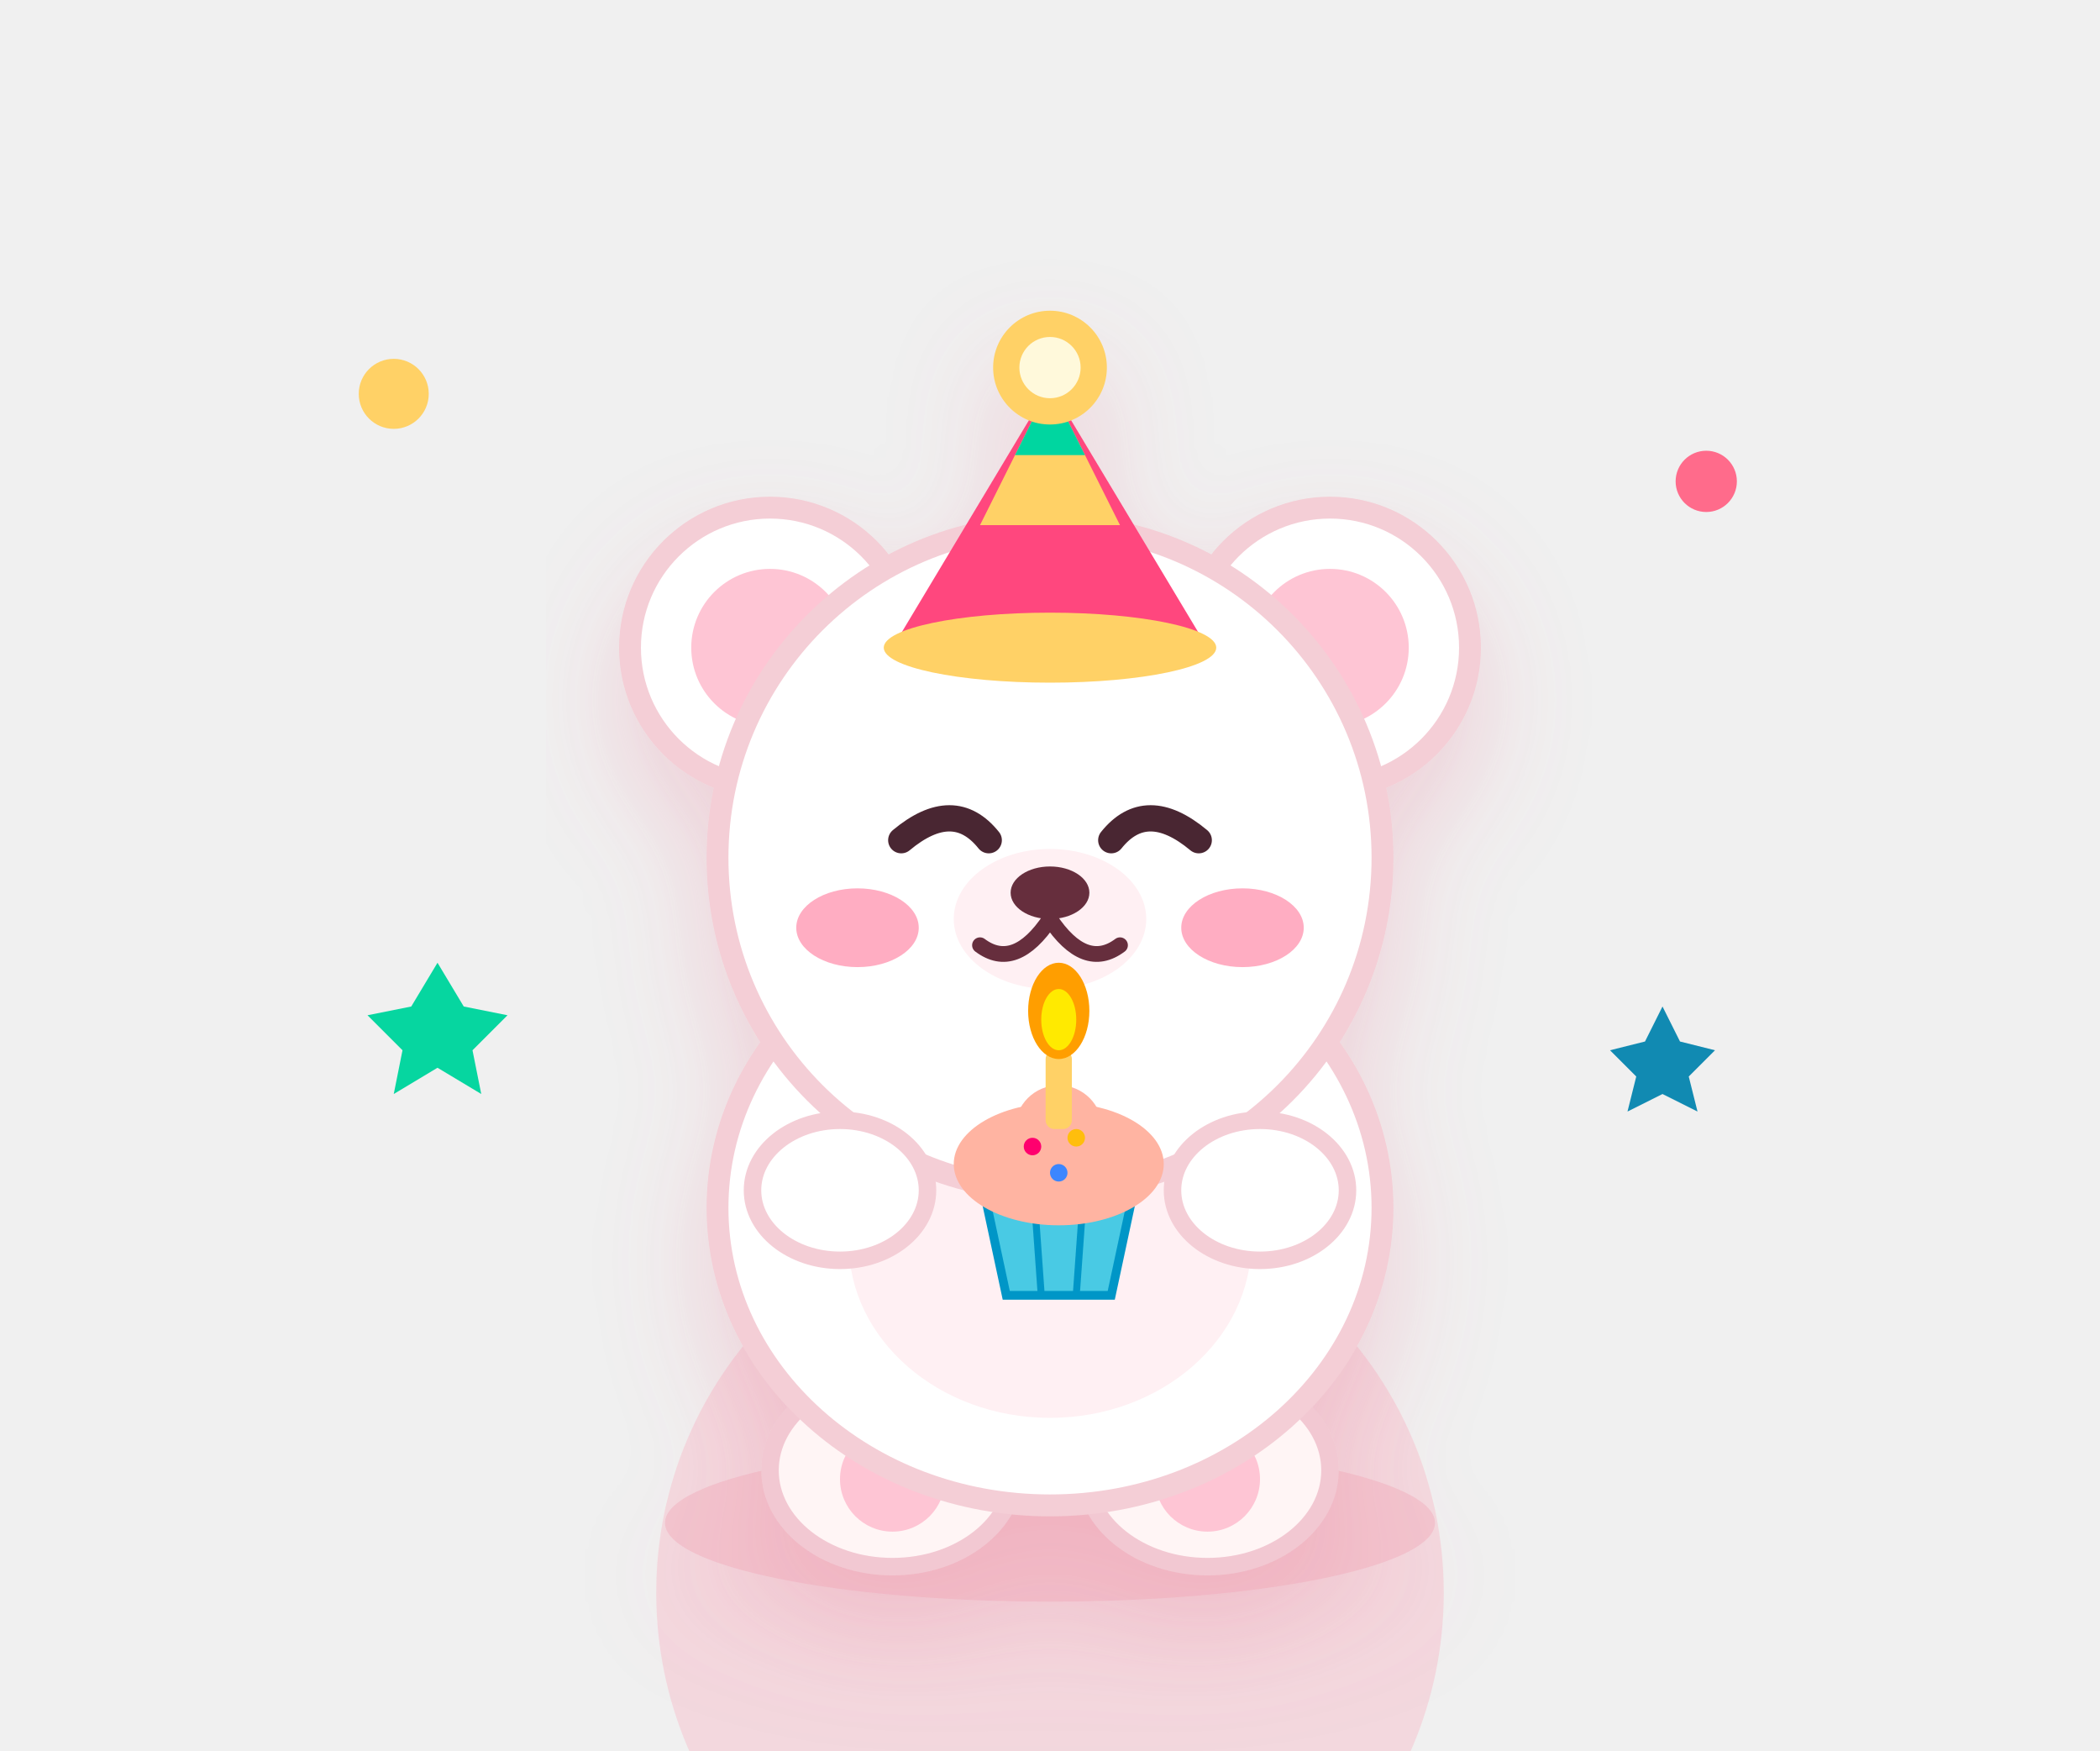
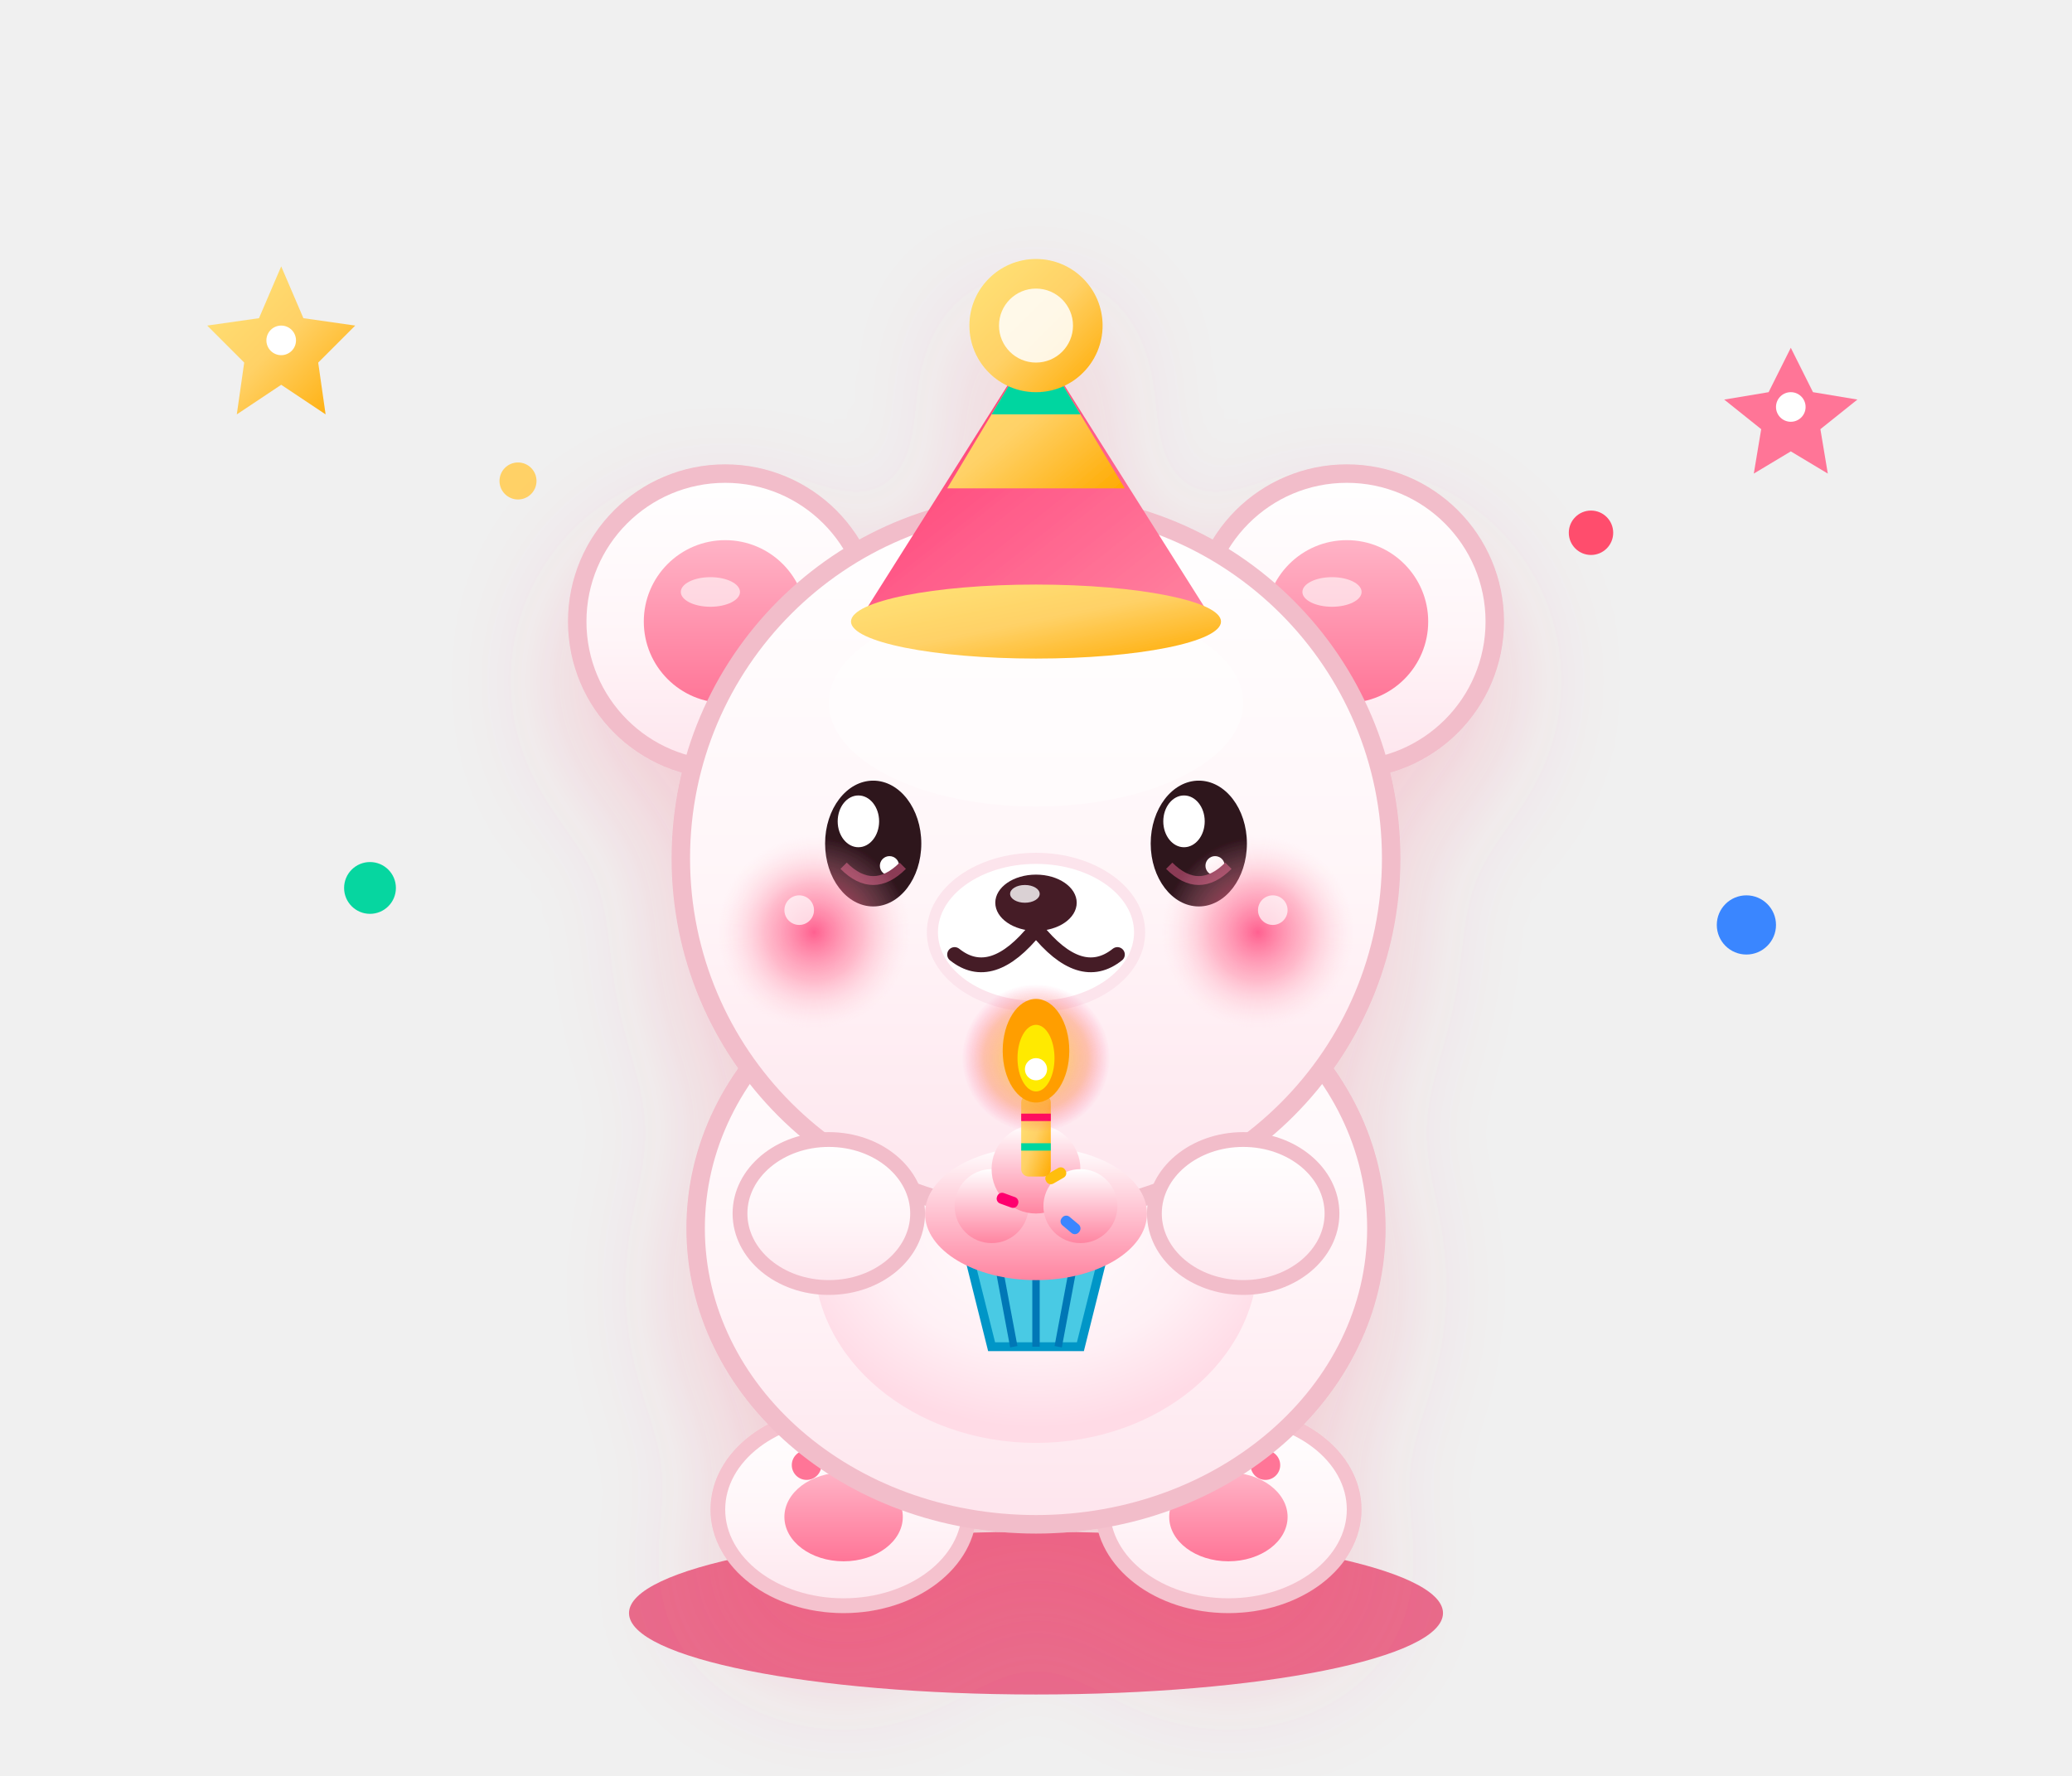
- <svg xmlns="http://www.w3.org/2000/svg" viewBox="0 0 240 200" width="240" height="200">
+ <svg xmlns="http://www.w3.org/2000/svg" viewBox="0 0 280 240" width="280" height="240">
  <defs>
+     <linearGradient id="furGrad" x1="0%" y1="0%" x2="0%" y2="100%">
+       <stop offset="0%" stop-color="#ffffff" />
+       <stop offset="55%" stop-color="#fff5f8" />
+       <stop offset="100%" stop-color="#fee5ed" />
+     </linearGradient>
+     <radialGradient id="bellyGrad" cx="50%" cy="38%" r="58%">
+       <stop offset="0%" stop-color="#ffffff" />
+       <stop offset="65%" stop-color="#fff0f5" />
+       <stop offset="100%" stop-color="#ffdbe6" />
+     </radialGradient>
+     <linearGradient id="innerEarGrad" x1="0%" y1="0%" x2="0%" y2="100%">
+       <stop offset="0%" stop-color="#ffb3c6" />
+       <stop offset="100%" stop-color="#ff7597" />
+     </linearGradient>
+     <radialGradient id="blushGrad" cx="50%" cy="50%" r="50%">
+       <stop offset="0%" stop-color="#ff477e" stop-opacity="0.85" />
+       <stop offset="50%" stop-color="#ff7597" stop-opacity="0.45" />
+       <stop offset="100%" stop-color="#ffccd5" stop-opacity="0" />
+     </radialGradient>
+     <linearGradient id="hatGrad" x1="0%" y1="0%" x2="100%" y2="100%">
+       <stop offset="0%" stop-color="#ff2e63" />
+       <stop offset="50%" stop-color="#ff5c8a" />
+       <stop offset="100%" stop-color="#ff85a1" />
+     </linearGradient>
+     <linearGradient id="goldGrad" x1="0%" y1="0%" x2="100%" y2="100%">
+       <stop offset="0%" stop-color="#ffe478" />
+       <stop offset="50%" stop-color="#ffd166" />
+       <stop offset="100%" stop-color="#ffaa00" />
+     </linearGradient>
+     <linearGradient id="frostingGrad" x1="0%" y1="0%" x2="0%" y2="100%">
+       <stop offset="0%" stop-color="#ffffff" />
+       <stop offset="50%" stop-color="#ffc2d1" />
+       <stop offset="100%" stop-color="#ff85a1" />
+     </linearGradient>
+     <radialGradient id="flameGlow" cx="50%" cy="50%" r="50%">
+       <stop offset="0%" stop-color="#fff7a1" stop-opacity="1" />
+       <stop offset="30%" stop-color="#ffbe0b" stop-opacity="0.9" />
+       <stop offset="70%" stop-color="#fb5607" stop-opacity="0.5" />
+       <stop offset="100%" stop-color="#ff006e" stop-opacity="0" />
+     </radialGradient>
+     <filter id="premiumGlow" x="-20%" y="-20%" width="140%" height="140%">
+       <feDropShadow dx="0" dy="8" stdDeviation="8" flood-color="#ff4d6d" flood-opacity="0.22" />
+     </filter>
+     <filter id="softGlowLight" x="-20%" y="-20%" width="140%" height="140%">
+       <feGaussianBlur stdDeviation="3" result="blur" />
+       <feComposite in="SourceGraphic" in2="blur" operator="over" />
+     </filter>
    <style>
-       @keyframes jump {
-         0%, 100% { transform: translateY(0px) scale(1, 1); }
-         30% { transform: translateY(-24px) scale(0.96, 1.04); }
-         55% { transform: translateY(4px) scale(1.06, 0.94); }
-         70% { transform: translateY(-8px) scale(0.98, 1.02); }
-       }
-       @keyframes flame {
-         0%, 100% { transform: scale(1) rotate(-2deg); }
-         50% { transform: scale(1.18, 0.9) rotate(3deg); }
-       }
-       @keyframes hatSway {
+       @keyframes bearJump {
+         0%, 100% {
+           transform: translateY(0px) scale(1, 1);
+         }
+         25% {
+           transform: translateY(-28px) scale(0.97, 1.05);
+         }
+         50% {
+           transform: translateY(-34px) scale(0.96, 1.06) rotate(1.5deg);
+         }
+         75% {
+           transform: translateY(6px) scale(1.08, 0.92) rotate(-0.5deg);
+         }
+         88% {
+           transform: translateY(-6px) scale(0.99, 1.01);
+         }
+       }
+ 
+       @keyframes groundShadow {
+         0%, 100% {
+           transform: scale(1, 1);
+           opacity: 0.35;
+         }
+         25%, 50% {
+           transform: scale(0.72, 0.65);
+           opacity: 0.16;
+         }
+         75% {
+           transform: scale(1.2, 1.15);
+           opacity: 0.48;
+         }
+       }
+ 
+       @keyframes hatWiggle {
        0%, 100% { transform: rotate(-3deg); }
        50% { transform: rotate(4deg); }
      }
-       @keyframes sparkle {
-         0%, 100% { opacity: 0.3; transform: scale(0.8); }
-         50% { opacity: 1; transform: scale(1.2); }
-       }
-       @keyframes pawWave {
+ 
+       @keyframes earLeft {
        0%, 100% { transform: rotate(0deg); }
-         50% { transform: rotate(-8deg); }
-       }
-       .jumping-group {
-         animation: jump 1.1s cubic-bezier(0.28, 0.84, 0.42, 1) infinite;
-         transform-origin: 120px 170px;
+         35% { transform: rotate(-6deg); }
+         70% { transform: rotate(3deg); }
+       }
+ 
+       @keyframes earRight {
+         0%, 100% { transform: rotate(0deg); }
+         40% { transform: rotate(6deg); }
+         75% { transform: rotate(-3deg); }
+       }
+ 
+       @keyframes eyeBlink {
+         0%, 93%, 97%, 100% { transform: scaleY(1); }
+         95% { transform: scaleY(0.08); }
+       }
+ 
+       @keyframes flamePulse {
+         0%, 100% { transform: scale(1) rotate(-3deg); filter: drop-shadow(0 0 5px #ffaa00); }
+         50% { transform: scale(1.22, 1.08) rotate(4deg); filter: drop-shadow(0 0 10px #ff3860); }
+       }
+ 
+       @keyframes starFloat {
+         0%, 100% { transform: translateY(0px) scale(0.85) rotate(0deg); opacity: 0.4; }
+         50% { transform: translateY(-10px) scale(1.15) rotate(180deg); opacity: 1; }
+       }
+ 
+       @keyframes sparkleShimmer {
+         0%, 100% { transform: scale(0.7); opacity: 0.3; }
+         50% { transform: scale(1.3) rotate(45deg); opacity: 1; }
+       }
+ 
+       .bear-jumping-rig {
+         animation: bearJump 1.25s cubic-bezier(0.3, 0.8, 0.4, 1) infinite;
+         transform-origin: 140px 210px;
+       }
+       .ground-shadow-anim {
+         animation: groundShadow 1.25s cubic-bezier(0.3, 0.8, 0.4, 1) infinite;
+         transform-origin: 140px 218px;
+       }
+       .hat-anim {
+         animation: hatWiggle 1.25s ease-in-out infinite;
+         transform-origin: 140px 58px;
+       }
+       .ear-l-anim {
+         animation: earLeft 1.25s ease-in-out infinite;
+         transform-origin: 98px 80px;
+       }
+       .ear-r-anim {
+         animation: earRight 1.25s ease-in-out infinite;
+         transform-origin: 182px 80px;
+       }
+       .eye-blink-anim {
+         animation: eyeBlink 3.6s ease-in-out infinite;
+         transform-origin: 140px 115px;
      }
      .flame-anim {
-         animation: flame 0.6s ease-in-out infinite alternate;
-         transform-origin: 158px 115px;
-       }
-       .hat-anim {
-         animation: hatSway 1.1s ease-in-out infinite;
-         transform-origin: 120px 72px;
-       }
-       .sparkle-1 { animation: sparkle 1.3s ease infinite; }
-       .sparkle-2 { animation: sparkle 1.6s ease infinite 0.4s; }
-       .sparkle-3 { animation: sparkle 1.1s ease infinite 0.8s; }
+         animation: flamePulse 0.55s ease-in-out infinite alternate;
+         transform-origin: 140px 145px;
+       }
+       .star-anim-1 { animation: starFloat 2.4s ease-in-out infinite; transform-origin: 38px 45px; }
+       .star-anim-2 { animation: starFloat 2.8s ease-in-out infinite 0.7s; transform-origin: 242px 55px; }
+       .sparkle-1 { animation: sparkleShimmer 1.8s ease-in-out infinite 0.3s; transform-origin: 48px 120px; }
+       .sparkle-2 { animation: sparkleShimmer 2.1s ease-in-out infinite 1.1s; transform-origin: 235px 125px; }
    </style>
-     <filter id="soft-shadow" x="-10%" y="-10%" width="130%" height="130%">
-       <feDropShadow dx="0" dy="6" stdDeviation="6" flood-color="#e8708f" flood-opacity="0.25" />
-     </filter>
  </defs>
-   <circle cx="45" cy="45" r="4" fill="#ffd166" class="sparkle-1" />
-   <circle cx="195" cy="55" r="3.5" fill="#ff6b8b" class="sparkle-2" />
-   <polygon points="50,110 53,115 58,116 54,120 55,125 50,122 45,125 46,120 42,116 47,115" fill="#06d6a0" class="sparkle-3" />
-   <polygon points="190,115 192,119 196,120 193,123 194,127 190,125 186,127 187,123 184,120 188,119" fill="#118ab2" class="sparkle-1" />
-   <circle cx="120" cy="182" r="45" fill="#f8b4c4" opacity="0.4" />
-   <g class="jumping-group" filter="url(#soft-shadow)">
-     <ellipse cx="120" cy="174" rx="44" ry="9" fill="#f09db0" opacity="0.35" />
-     <ellipse cx="102" cy="168" rx="14" ry="11" fill="#fff5f5" stroke="#f2c8d2" stroke-width="2" />
-     <circle cx="102" cy="169" r="6" fill="#fec5d4" />
-     <ellipse cx="138" cy="168" rx="14" ry="11" fill="#fff5f5" stroke="#f2c8d2" stroke-width="2" />
-     <circle cx="138" cy="169" r="6" fill="#fec5d4" />
-     <ellipse cx="120" cy="138" rx="38" ry="34" fill="#ffffff" stroke="#f4ced6" stroke-width="2.5" />
-     <ellipse cx="120" cy="142" rx="23" ry="20" fill="#fff0f3" />
-     <circle cx="88" cy="74" r="16" fill="#ffffff" stroke="#f4ced6" stroke-width="2.5" />
-     <circle cx="88" cy="74" r="9" fill="#fec5d4" />
-     <circle cx="152" cy="74" r="16" fill="#ffffff" stroke="#f4ced6" stroke-width="2.5" />
-     <circle cx="152" cy="74" r="9" fill="#fec5d4" />
-     <circle cx="120" cy="98" r="38" fill="#ffffff" stroke="#f4ced6" stroke-width="2.5" />
+   <g class="star-anim-1">
+     <polygon points="38,36 41,43 48,44 43,49 44,56 38,52 32,56 33,49 28,44 35,43" fill="url(#goldGrad)" />
+     <circle cx="38" cy="46" r="2" fill="#ffffff" />
+   </g>
+   <g class="star-anim-2">
+     <polygon points="242,47 245,53 251,54 246,58 247,64 242,61 237,64 238,58 233,54 239,53" fill="#ff7597" />
+     <circle cx="242" cy="55" r="2" fill="#ffffff" />
+   </g>
+   <circle cx="50" cy="120" r="3.5" fill="#06d6a0" class="sparkle-1" />
+   <circle cx="236" cy="125" r="4" fill="#3a86ff" class="sparkle-2" />
+   <circle cx="70" cy="65" r="2.5" fill="#ffd166" class="sparkle-2" />
+   <circle cx="215" cy="72" r="3" fill="#ff4d6d" class="sparkle-1" />
+   <ellipse cx="140" cy="218" rx="55" ry="11" fill="#e86b8b" class="ground-shadow-anim" />
+   <g class="bear-jumping-rig" filter="url(#premiumGlow)">
+     <g id="feet-group">
+       <ellipse cx="114" cy="204" rx="17" ry="13" fill="url(#furGrad)" stroke="#f5c2ce" stroke-width="2" />
+       <ellipse cx="114" cy="205" rx="8" ry="6" fill="url(#innerEarGrad)" />
+       <circle cx="109" cy="198" r="2" fill="#ff7597" />
+       <circle cx="114" cy="196" r="2" fill="#ff7597" />
+       <circle cx="119" cy="198" r="2" fill="#ff7597" />
+       <ellipse cx="166" cy="204" rx="17" ry="13" fill="url(#furGrad)" stroke="#f5c2ce" stroke-width="2" />
+       <ellipse cx="166" cy="205" rx="8" ry="6" fill="url(#innerEarGrad)" />
+       <circle cx="161" cy="198" r="2" fill="#ff7597" />
+       <circle cx="166" cy="196" r="2" fill="#ff7597" />
+       <circle cx="171" cy="198" r="2" fill="#ff7597" />
+     </g>
+     <ellipse cx="140" cy="166" rx="46" ry="40" fill="url(#furGrad)" stroke="#f2bdca" stroke-width="2.5" />
+     <ellipse cx="140" cy="170" rx="30" ry="25" fill="url(#bellyGrad)" />
+     <g class="ear-l-anim">
+       <circle cx="98" cy="84" r="20" fill="url(#furGrad)" stroke="#f2bdca" stroke-width="2.5" />
+       <circle cx="98" cy="84" r="11" fill="url(#innerEarGrad)" />
+       <ellipse cx="96" cy="80" rx="4" ry="2" fill="#ffffff" opacity="0.6" />
+     </g>
+     <g class="ear-r-anim">
+       <circle cx="182" cy="84" r="20" fill="url(#furGrad)" stroke="#f2bdca" stroke-width="2.5" />
+       <circle cx="182" cy="84" r="11" fill="url(#innerEarGrad)" />
+       <ellipse cx="180" cy="80" rx="4" ry="2" fill="#ffffff" opacity="0.6" />
+     </g>
+     <circle cx="140" cy="116" r="48" fill="url(#furGrad)" stroke="#f2bdca" stroke-width="2.5" />
+     <ellipse cx="140" cy="95" rx="28" ry="14" fill="#ffffff" opacity="0.45" />
    <g class="hat-anim">
-       <polygon points="120,44 102,74 138,74" fill="#ff477e" />
-       <polygon points="120,44 112,60 128,60" fill="#ffd166" />
-       <polygon points="120,44 116,52 124,52" fill="#06d6a0" />
-       <ellipse cx="120" cy="74" rx="19" ry="4" fill="#ffd166" />
-       <circle cx="120" cy="42" r="6.5" fill="#ffd166" />
-       <circle cx="120" cy="42" r="3.5" fill="#fff9db" />
-     </g>
-     <path d="M 103 96 Q 109 91 113 96" fill="none" stroke="#4a2530" stroke-width="3" stroke-linecap="round" />
-     <path d="M 127 96 Q 131 91 137 96" fill="none" stroke="#4a2530" stroke-width="3" stroke-linecap="round" />
-     <ellipse cx="98" cy="106" rx="7" ry="4.5" fill="#ff99b3" opacity="0.8" />
-     <ellipse cx="142" cy="106" rx="7" ry="4.5" fill="#ff99b3" opacity="0.8" />
-     <ellipse cx="120" cy="105" rx="11" ry="8" fill="#fff0f3" />
-     <ellipse cx="120" cy="102" rx="4.5" ry="3" fill="#662e3d" />
-     <path d="M 120 105 Q 116 111 112 108" fill="none" stroke="#662e3d" stroke-width="1.8" stroke-linecap="round" />
-     <path d="M 120 105 Q 124 111 128 108" fill="none" stroke="#662e3d" stroke-width="1.8" stroke-linecap="round" />
-     <ellipse cx="96" cy="136" rx="10" ry="8" fill="#ffffff" stroke="#f4ced6" stroke-width="2" />
-     <g transform="translate(108, 116)">
-       <polygon points="4,18 7,32 19,32 22,18" fill="#48cae4" stroke="#0096c7" stroke-width="1" />
-       <line x1="10" y1="18" x2="11" y2="32" stroke="#0096c7" stroke-width="0.8" />
-       <line x1="16" y1="18" x2="15" y2="32" stroke="#0096c7" stroke-width="0.8" />
-       <ellipse cx="13" cy="17" rx="12" ry="7" fill="#ffb4a2" />
-       <circle cx="8" cy="16" r="4" fill="#ffb4a2" />
-       <circle cx="13" cy="13" r="5" fill="#ffb4a2" />
-       <circle cx="18" cy="16" r="4" fill="#ffb4a2" />
-       <circle cx="10" cy="15" r="1" fill="#ff006e" />
-       <circle cx="15" cy="14" r="1" fill="#ffbe0b" />
-       <circle cx="13" cy="18" r="1" fill="#3a86ff" />
-       <rect x="11.5" y="4" width="3" height="9" rx="1" fill="#ffd166" />
-       <line x1="13" y1="1" x2="13" y2="4" stroke="#4a2530" stroke-width="0.8" />
+       <polygon points="140,46 116,84 164,84" fill="url(#hatGrad)" />
+       <polygon points="140,46 128,66 152,66" fill="url(#goldGrad)" />
+       <polygon points="140,46 134,56 146,56" fill="#06d6a0" />
+       <ellipse cx="140" cy="84" rx="25" ry="5" fill="url(#goldGrad)" />
+       <circle cx="140" cy="44" r="9" fill="url(#goldGrad)" />
+       <circle cx="140" cy="44" r="5" fill="#ffffff" opacity="0.85" />
+     </g>
+     <g class="eye-blink-anim">
+       <g transform="translate(118, 114)">
+         <ellipse cx="0" cy="0" rx="6.5" ry="8.5" fill="#2d131b" />
+         <ellipse cx="-2" cy="-3" rx="2.8" ry="3.5" fill="#ffffff" />
+         <circle cx="2.2" cy="3" r="1.3" fill="#ffffff" />
+         <path d="M -4 3 Q 0 7 4 3" stroke="#8b3a55" stroke-width="1.2" fill="none" />
+       </g>
+       <g transform="translate(162, 114)">
+         <ellipse cx="0" cy="0" rx="6.5" ry="8.5" fill="#2d131b" />
+         <ellipse cx="-2" cy="-3" rx="2.8" ry="3.5" fill="#ffffff" />
+         <circle cx="2.2" cy="3" r="1.3" fill="#ffffff" />
+         <path d="M -4 3 Q 0 7 4 3" stroke="#8b3a55" stroke-width="1.2" fill="none" />
+       </g>
+     </g>
+     <circle cx="110" cy="126" r="13" fill="url(#blushGrad)" />
+     <circle cx="170" cy="126" r="13" fill="url(#blushGrad)" />
+     <circle cx="108" cy="123" r="2" fill="#ffffff" opacity="0.7" />
+     <circle cx="172" cy="123" r="2" fill="#ffffff" opacity="0.7" />
+     <ellipse cx="140" cy="126" rx="14" ry="10" fill="#ffffff" stroke="#fce4ec" stroke-width="1.5" />
+     <ellipse cx="140" cy="122" rx="5.5" ry="3.8" fill="#441a28" />
+     <ellipse cx="138.5" cy="120.8" rx="2" ry="1.2" fill="#ffffff" opacity="0.8" />
+     <path d="M 140 125.5 Q 134 133 129 129" fill="none" stroke="#441a28" stroke-width="2" stroke-linecap="round" />
+     <path d="M 140 125.5 Q 146 133 151 129" fill="none" stroke="#441a28" stroke-width="2" stroke-linecap="round" />
+     <ellipse cx="112" cy="164" rx="12" ry="10" fill="url(#furGrad)" stroke="#f2bdca" stroke-width="2" />
+     <g transform="translate(126, 142)">
+       <polygon points="4,24 8,40 20,40 24,24" fill="#48cae4" stroke="#0096c7" stroke-width="1.2" />
+       <line x1="8" y1="24" x2="11" y2="40" stroke="#0077b6" stroke-width="1" />
+       <line x1="14" y1="24" x2="14" y2="40" stroke="#0077b6" stroke-width="1" />
+       <line x1="20" y1="24" x2="17" y2="40" stroke="#0077b6" stroke-width="1" />
+       <ellipse cx="14" cy="22" rx="15" ry="9" fill="url(#frostingGrad)" />
+       <circle cx="8" cy="21" r="5" fill="url(#frostingGrad)" />
+       <circle cx="14" cy="16" r="6" fill="url(#frostingGrad)" />
+       <circle cx="20" cy="21" r="5" fill="url(#frostingGrad)" />
+       <rect x="9" y="19" width="3" height="1.5" rx="0.7" fill="#ff006e" transform="rotate(20 9 19)" />
+       <rect x="15" y="17" width="3" height="1.5" rx="0.7" fill="#ffbe0b" transform="rotate(-30 15 17)" />
+       <rect x="18" y="22" width="3" height="1.5" rx="0.7" fill="#3a86ff" transform="rotate(40 18 22)" />
+       <rect x="12" y="6" width="4" height="11" rx="1" fill="url(#goldGrad)" />
+       <line x1="12" y1="9" x2="16" y2="9" stroke="#ff006e" stroke-width="1" />
+       <line x1="12" y1="13" x2="16" y2="13" stroke="#06d6a0" stroke-width="1" />
+       <line x1="14" y1="3" x2="14" y2="6" stroke="#2d131b" stroke-width="1.2" />
      <g class="flame-anim">
-         <ellipse cx="13" cy="-0.5" rx="3.5" ry="5.5" fill="#ff9e00" />
-         <ellipse cx="13" cy="0.5" rx="2" ry="3.5" fill="#ffea00" />
+         <circle cx="14" cy="1" r="10" fill="url(#flameGlow)" opacity="0.6" />
+         <ellipse cx="14" cy="0" rx="4.5" ry="7" fill="#ff9e00" />
+         <ellipse cx="14" cy="1" rx="2.5" ry="4.5" fill="#ffea00" />
+         <circle cx="14" cy="2.5" r="1.5" fill="#ffffff" />
      </g>
    </g>
-     <ellipse cx="144" cy="136" rx="10" ry="8" fill="#ffffff" stroke="#f4ced6" stroke-width="2" />
+     <ellipse cx="168" cy="164" rx="12" ry="10" fill="url(#furGrad)" stroke="#f2bdca" stroke-width="2" />
  </g>
</svg>
